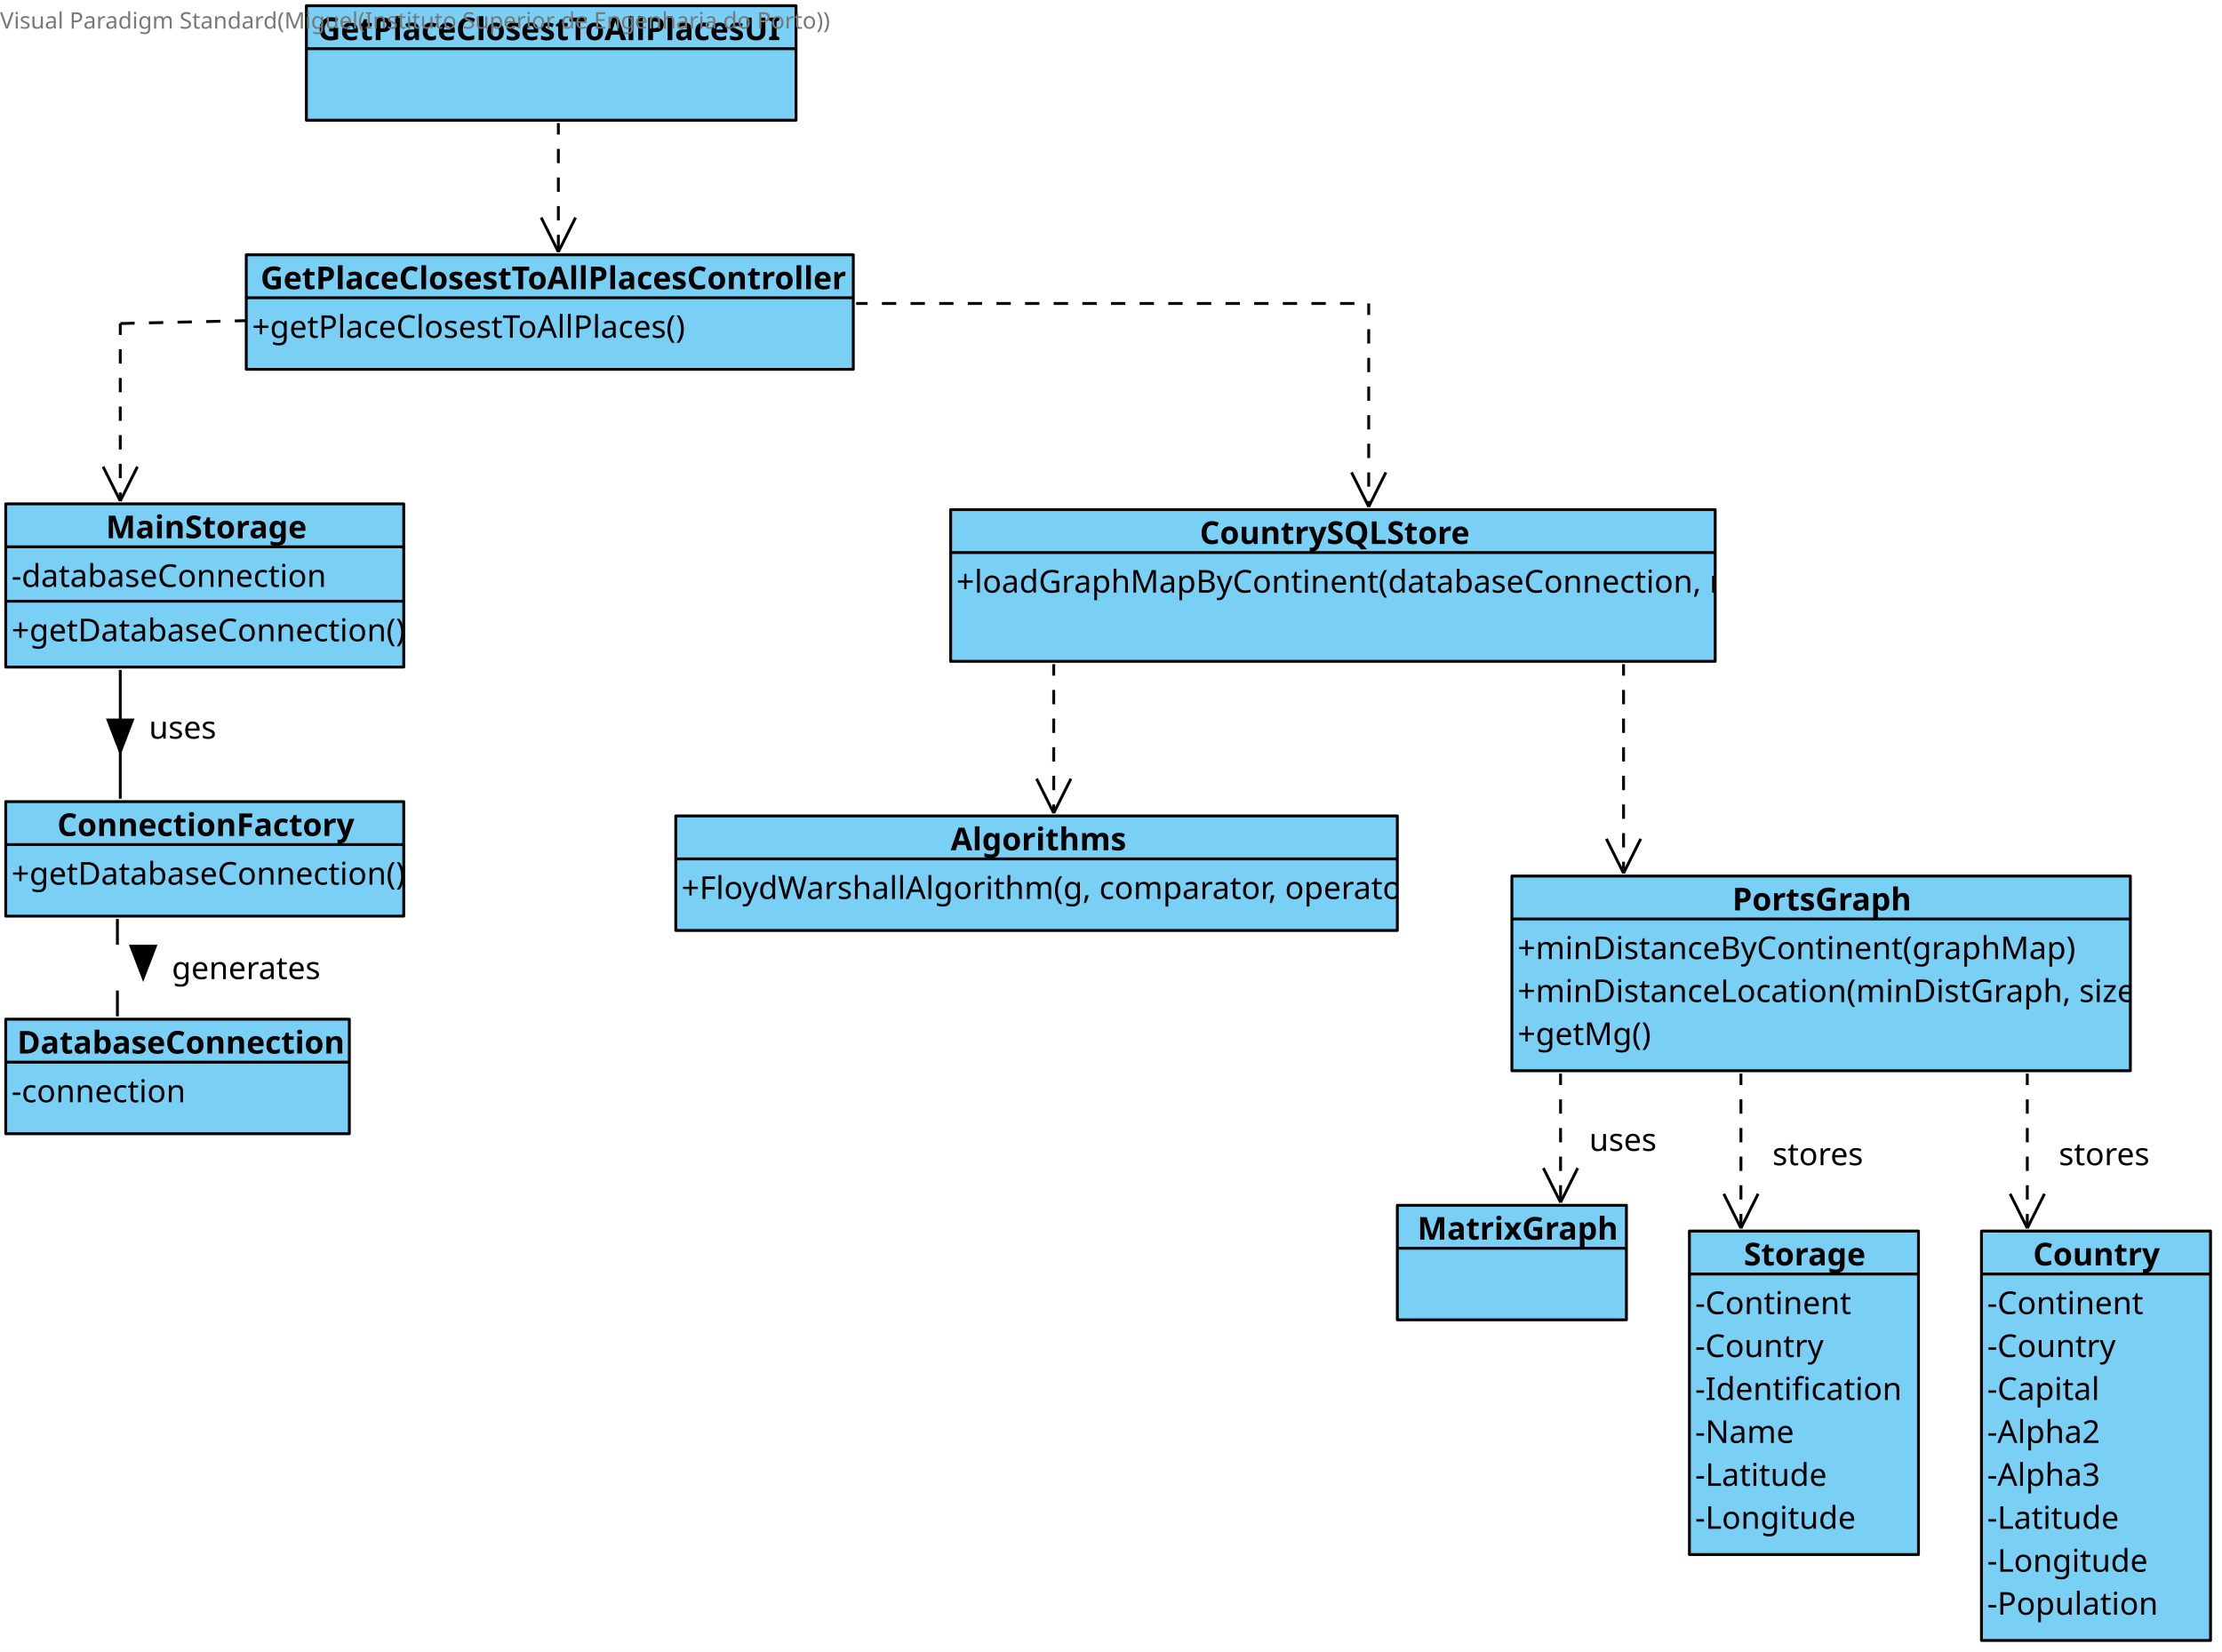
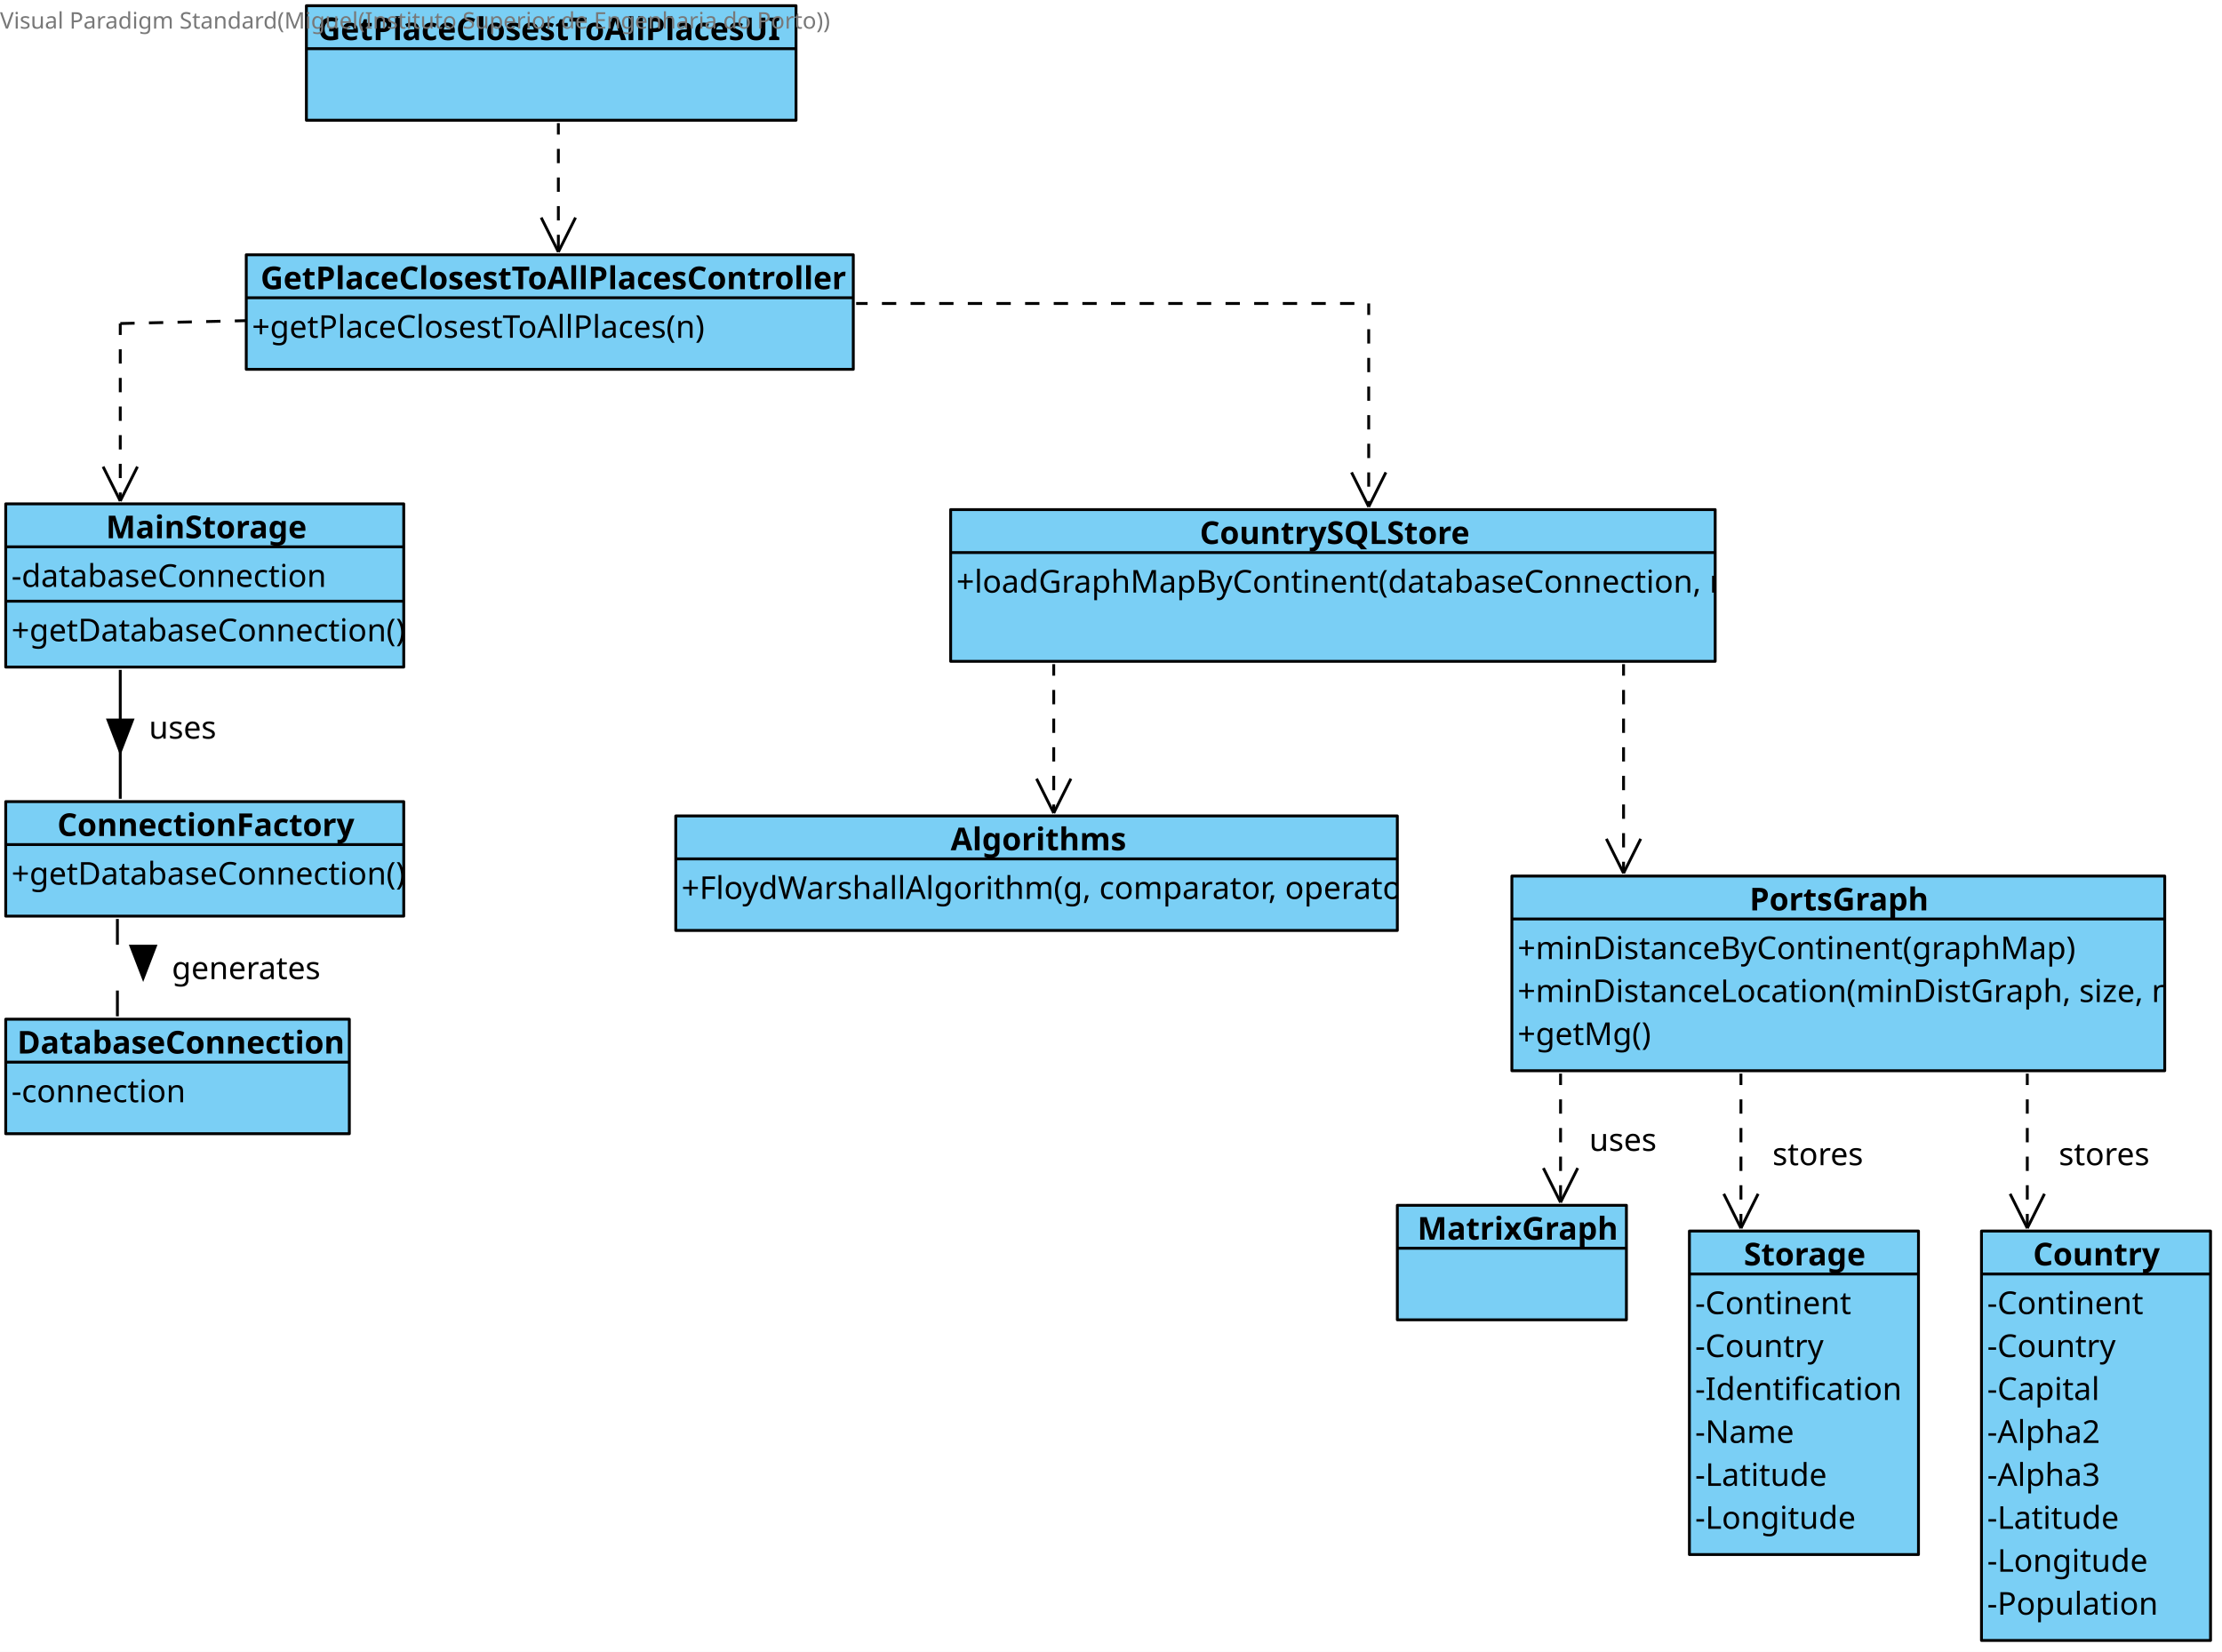
<svg xmlns="http://www.w3.org/2000/svg" fill-opacity="0" color-rendering="auto" color-interpolation="auto" text-rendering="auto" stroke="rgb(0,0,0)" stroke-linecap="square" width="776" stroke-miterlimit="10" shape-rendering="auto" stroke-opacity="0" fill="rgb(0,0,0)" stroke-dasharray="none" font-weight="normal" stroke-width="1" height="577" font-family="'Dialog'" font-style="normal" stroke-linejoin="miter" font-size="12px" stroke-dashoffset="0" image-rendering="auto">
  <defs id="genericDefs" />
  <g>
    <defs id="defs1">
      <clipPath clipPathUnits="userSpaceOnUse" id="clipPath1">
        <path d="M-7 -7 L182 -7 L182 51 L-7 51 L-7 -7 Z" />
      </clipPath>
      <clipPath clipPathUnits="userSpaceOnUse" id="clipPath2">
        <path d="M0 0 L0 25 L171 25 L171 0 Z" />
      </clipPath>
      <clipPath clipPathUnits="userSpaceOnUse" id="clipPath3">
        <path d="M0 0 L0 15 L171 15 L171 0 Z" />
      </clipPath>
      <clipPath clipPathUnits="userSpaceOnUse" id="clipPath4">
        <path d="M-7 -7 L223 -7 L223 51 L-7 51 L-7 -7 Z" />
      </clipPath>
      <clipPath clipPathUnits="userSpaceOnUse" id="clipPath5">
        <path d="M0 0 L0 25 L212 25 L212 0 Z" />
      </clipPath>
      <clipPath clipPathUnits="userSpaceOnUse" id="clipPath6">
        <path d="M0 0 L0 15 L212 15 L212 0 Z" />
      </clipPath>
      <clipPath clipPathUnits="userSpaceOnUse" id="clipPath7">
        <path d="M-7 -7 L150 -7 L150 68 L-7 68 L-7 -7 Z" />
      </clipPath>
      <clipPath clipPathUnits="userSpaceOnUse" id="clipPath8">
        <path d="M0 0 L0 42 L139 42 L139 0 Z" />
      </clipPath>
      <clipPath clipPathUnits="userSpaceOnUse" id="clipPath9">
        <path d="M0 0 L0 15 L139 15 L139 0 Z" />
      </clipPath>
      <clipPath clipPathUnits="userSpaceOnUse" id="clipPath10">
-         <path d="M-7 -7 L227 -7 L227 79 L-7 79 L-7 -7 Z" />
+         <path d="M-7 -7 L239 -7 L239 79 L-7 79 L-7 -7 Z" />
      </clipPath>
      <clipPath clipPathUnits="userSpaceOnUse" id="clipPath11">
-         <path d="M0 0 L0 53 L216 53 L216 0 Z" />
+         <path d="M0 0 L0 53 L228 53 L228 0 Z" />
      </clipPath>
      <clipPath clipPathUnits="userSpaceOnUse" id="clipPath12">
-         <path d="M0 0 L0 15 L216 15 L216 0 Z" />
+         <path d="M0 0 L0 15 L228 15 L228 0 Z" />
      </clipPath>
      <clipPath clipPathUnits="userSpaceOnUse" id="clipPath13">
        <path d="M-7 -7 L91 -7 L91 51 L-7 51 L-7 -7 Z" />
      </clipPath>
      <clipPath clipPathUnits="userSpaceOnUse" id="clipPath14">
        <path d="M0 0 L0 25 L80 25 L80 0 Z" />
      </clipPath>
      <clipPath clipPathUnits="userSpaceOnUse" id="clipPath15">
        <path d="M0 0 L0 15 L80 15 L80 0 Z" />
      </clipPath>
      <clipPath clipPathUnits="userSpaceOnUse" id="clipPath16">
        <path d="M-7 -7 L278 -7 L278 64 L-7 64 L-7 -7 Z" />
      </clipPath>
      <clipPath clipPathUnits="userSpaceOnUse" id="clipPath17">
        <path d="M0 0 L0 38 L267 38 L267 0 Z" />
      </clipPath>
      <clipPath clipPathUnits="userSpaceOnUse" id="clipPath18">
        <path d="M0 0 L0 15 L267 15 L267 0 Z" />
      </clipPath>
      <clipPath clipPathUnits="userSpaceOnUse" id="clipPath19">
        <path d="M-7 -7 L131 -7 L131 51 L-7 51 L-7 -7 Z" />
      </clipPath>
      <clipPath clipPathUnits="userSpaceOnUse" id="clipPath20">
+         <path d="M0 0 L0 25 L120 25 L120 0 Z" />
+       </clipPath>
+       <clipPath clipPathUnits="userSpaceOnUse" id="clipPath21">
        <path d="M0 0 L0 15 L120 15 L120 0 Z" />
-       </clipPath>
-       <clipPath clipPathUnits="userSpaceOnUse" id="clipPath21">
-         <path d="M0 0 L0 25 L120 25 L120 0 Z" />
      </clipPath>
      <clipPath clipPathUnits="userSpaceOnUse" id="clipPath22">
        <path d="M-7 -7 L263 -7 L263 51 L-7 51 L-7 -7 Z" />
      </clipPath>
      <clipPath clipPathUnits="userSpaceOnUse" id="clipPath23">
        <path d="M0 0 L0 25 L252 25 L252 0 Z" />
      </clipPath>
      <clipPath clipPathUnits="userSpaceOnUse" id="clipPath24">
        <path d="M0 0 L0 15 L252 15 L252 0 Z" />
      </clipPath>
      <clipPath clipPathUnits="userSpaceOnUse" id="clipPath25">
        <path d="M-7 -7 L91 -7 L91 124 L-7 124 L-7 -7 Z" />
      </clipPath>
      <clipPath clipPathUnits="userSpaceOnUse" id="clipPath26">
        <path d="M0 0 L0 98 L80 98 L80 0 Z" />
      </clipPath>
      <clipPath clipPathUnits="userSpaceOnUse" id="clipPath27">
        <path d="M-7 -7 L150 -7 L150 51 L-7 51 L-7 -7 Z" />
      </clipPath>
      <clipPath clipPathUnits="userSpaceOnUse" id="clipPath28">
        <path d="M0 0 L0 25 L139 25 L139 0 Z" />
      </clipPath>
      <clipPath clipPathUnits="userSpaceOnUse" id="clipPath29">
        <path d="M-7 -7 L91 -7 L91 154 L-7 154 L-7 -7 Z" />
      </clipPath>
      <clipPath clipPathUnits="userSpaceOnUse" id="clipPath30">
        <path d="M0 0 L0 128 L80 128 L80 0 Z" />
      </clipPath>
      <clipPath clipPathUnits="userSpaceOnUse" id="clipPath31">
        <path d="M-7 -7 L55 -7 L55 55 L-7 55 L-7 -7 Z" />
      </clipPath>
      <clipPath clipPathUnits="userSpaceOnUse" id="clipPath32">
        <path d="M0 0 L0 44 L44 44 L44 0 Z" />
      </clipPath>
      <clipPath clipPathUnits="userSpaceOnUse" id="clipPath33">
        <path d="M0 0 L104 0 L104 149 L0 149 L0 0 Z" />
      </clipPath>
      <clipPath clipPathUnits="userSpaceOnUse" id="clipPath34">
        <path d="M0 0 L0 149 L104 149 L104 0 Z" />
      </clipPath>
      <clipPath clipPathUnits="userSpaceOnUse" id="clipPath35">
        <path d="M0 0 L148 0 L148 167 L0 167 L0 0 Z" />
      </clipPath>
      <clipPath clipPathUnits="userSpaceOnUse" id="clipPath36">
        <path d="M0 0 L0 167 L148 167 L148 0 Z" />
      </clipPath>
      <clipPath clipPathUnits="userSpaceOnUse" id="clipPath37">
        <path d="M0 0 L0 149 L40 149 L40 146 L104 146 L104 0 Z" />
      </clipPath>
      <clipPath clipPathUnits="userSpaceOnUse" id="clipPath38">
        <path d="M0 0 L104 0 L104 138 L0 138 L0 0 Z" />
      </clipPath>
      <clipPath clipPathUnits="userSpaceOnUse" id="clipPath39">
        <path d="M0 0 L0 138 L104 138 L104 75 L41 75 L41 59 L104 59 L104 0 Z" />
      </clipPath>
      <clipPath clipPathUnits="userSpaceOnUse" id="clipPath40">
        <path d="M0 0 L283 0 L283 175 L0 175 L0 0 Z" />
      </clipPath>
      <clipPath clipPathUnits="userSpaceOnUse" id="clipPath41">
        <path d="M0 0 L0 175 L283 175 L283 0 Z" />
      </clipPath>
      <clipPath clipPathUnits="userSpaceOnUse" id="clipPath42">
        <path d="M0 0 L104 0 L104 156 L0 156 L0 0 Z" />
      </clipPath>
      <clipPath clipPathUnits="userSpaceOnUse" id="clipPath43">
        <path d="M0 0 L0 156 L104 156 L104 0 Z" />
      </clipPath>
      <clipPath clipPathUnits="userSpaceOnUse" id="clipPath44">
        <path d="M0 0 L104 0 L104 177 L0 177 L0 0 Z" />
      </clipPath>
      <clipPath clipPathUnits="userSpaceOnUse" id="clipPath45">
        <path d="M0 0 L0 177 L104 177 L104 0 Z" />
      </clipPath>
      <clipPath clipPathUnits="userSpaceOnUse" id="clipPath46">
        <path d="M95 65 L95 80 L51 80 L51 65 ZM0 0 L0 149 L104 149 L104 0 Z" />
      </clipPath>
      <clipPath clipPathUnits="userSpaceOnUse" id="clipPath47">
        <path d="M0 0 L104 0 L104 158 L0 158 L0 0 Z" />
      </clipPath>
      <clipPath clipPathUnits="userSpaceOnUse" id="clipPath48">
        <path d="M101 70 L101 85 L51 85 L51 70 ZM0 0 L0 65 L32 65 L32 80 L0 80 L0 158 L104 158 L104 0 Z" />
      </clipPath>
      <clipPath clipPathUnits="userSpaceOnUse" id="clipPath49">
        <path d="M101 70 L101 85 L51 85 L51 70 ZM0 0 L0 70 L1 70 L1 85 L0 85 L0 158 L104 158 L104 0 Z" />
      </clipPath>
      <clipPath clipPathUnits="userSpaceOnUse" id="clipPath50">
        <path d="M-50 -15 L100 -15 L100 30 L-50 30 L-50 -15 Z" />
      </clipPath>
      <clipPath clipPathUnits="userSpaceOnUse" id="clipPath51">
        <path d="M-44 -15 L88 -15 L88 30 L-44 30 L-44 -15 Z" />
      </clipPath>
      <clipPath clipPathUnits="userSpaceOnUse" id="clipPath52">
        <path d="M-87 -16 L174 -16 L174 32 L-87 32 L-87 -16 Z" />
      </clipPath>
      <clipPath clipPathUnits="userSpaceOnUse" id="clipPath53">
        <path d="M-97 -16 L164 -16 L164 32 L-97 32 L-97 -16 Z" />
      </clipPath>
      <clipPath clipPathUnits="userSpaceOnUse" id="clipPath54">
        <path d="M-38 -16 L76 -16 L76 32 L-38 32 L-38 -16 Z" />
      </clipPath>
      <clipPath clipPathUnits="userSpaceOnUse" id="clipPath55">
        <path d="M-48 -16 L66 -16 L66 32 L-48 32 L-48 -16 Z" />
      </clipPath>
    </defs>
    <g fill="white" text-rendering="geometricPrecision" fill-opacity="1" stroke-opacity="1" stroke="white">
      <rect x="0" width="776" height="577" y="0" stroke="none" />
    </g>
    <g font-size="11px" transform="translate(107,2)" fill-opacity="1" fill="rgb(122,207,245)" text-rendering="geometricPrecision" image-rendering="optimizeQuality" font-family="sans-serif" stroke="rgb(122,207,245)" font-weight="bold" stroke-opacity="1">
      <rect x="0" width="171" height="40" y="0" clip-path="url(#clipPath1)" stroke="none" />
    </g>
    <g fill-opacity="1" text-rendering="geometricPrecision" stroke="black" stroke-linecap="butt" transform="translate(107,2)" stroke-miterlimit="0" stroke-opacity="1" fill="black" font-weight="bold" font-family="sans-serif" stroke-linejoin="round" font-size="11px" image-rendering="optimizeQuality">
      <rect fill="none" x="0" width="171" height="40" y="0" clip-path="url(#clipPath1)" />
      <line y2="15" fill="none" x1="0" clip-path="url(#clipPath1)" x2="171" y1="15" />
    </g>
    <g font-size="11px" transform="translate(107,2)" fill-opacity="1" fill="black" text-rendering="geometricPrecision" image-rendering="optimizeQuality" font-family="sans-serif" stroke="black" font-weight="bold" stroke-opacity="1">
      <text x="4" xml:space="preserve" y="12" clip-path="url(#clipPath3)" stroke="none">GetPlaceClosestToAllPlacesUI</text>
    </g>
    <g font-size="11px" transform="translate(86,89)" fill-opacity="1" fill="rgb(122,207,245)" text-rendering="geometricPrecision" image-rendering="optimizeQuality" font-family="sans-serif" stroke="rgb(122,207,245)" font-weight="bold" stroke-opacity="1">
      <rect x="0" width="212" height="40" y="0" clip-path="url(#clipPath4)" stroke="none" />
    </g>
    <g fill-opacity="1" text-rendering="geometricPrecision" stroke="black" stroke-linecap="butt" transform="translate(86,89)" stroke-miterlimit="0" stroke-opacity="1" fill="black" font-weight="bold" font-family="sans-serif" stroke-linejoin="round" font-size="11px" image-rendering="optimizeQuality">
      <rect fill="none" x="0" width="212" height="40" y="0" clip-path="url(#clipPath4)" />
      <line y2="15" fill="none" x1="0" clip-path="url(#clipPath4)" x2="212" y1="15" />
    </g>
    <g font-size="11px" transform="matrix(1,0,0,1,86,104)" fill-opacity="1" fill="black" text-rendering="geometricPrecision" image-rendering="optimizeQuality" font-family="sans-serif" stroke="black" stroke-opacity="1">
-       <text x="2" xml:space="preserve" y="14" clip-path="url(#clipPath5)" stroke="none">+getPlaceClosestToAllPlaces()</text>
+       <text x="2" xml:space="preserve" y="14" clip-path="url(#clipPath5)" stroke="none">+getPlaceClosestToAllPlaces(n)</text>
    </g>
    <g font-size="11px" transform="translate(86,89)" fill-opacity="1" fill="black" text-rendering="geometricPrecision" image-rendering="optimizeQuality" font-family="sans-serif" stroke="black" font-weight="bold" stroke-opacity="1">
      <text x="5" xml:space="preserve" y="12" clip-path="url(#clipPath6)" stroke="none">GetPlaceClosestToAllPlacesController</text>
    </g>
    <g font-size="11px" transform="translate(2,176)" fill-opacity="1" fill="rgb(122,207,245)" text-rendering="geometricPrecision" image-rendering="optimizeQuality" font-family="sans-serif" stroke="rgb(122,207,245)" font-weight="bold" stroke-opacity="1">
      <rect x="0" width="139" height="57" y="0" clip-path="url(#clipPath7)" stroke="none" />
    </g>
    <g fill-opacity="1" text-rendering="geometricPrecision" stroke="black" stroke-linecap="butt" transform="translate(2,176)" stroke-miterlimit="0" stroke-opacity="1" fill="black" font-weight="bold" font-family="sans-serif" stroke-linejoin="round" font-size="11px" image-rendering="optimizeQuality">
      <rect fill="none" x="0" width="139" height="57" y="0" clip-path="url(#clipPath7)" />
      <line y2="15" fill="none" x1="0" clip-path="url(#clipPath7)" x2="139" y1="15" />
    </g>
    <g font-size="11px" transform="matrix(1,0,0,1,2,191)" fill-opacity="1" fill="black" text-rendering="geometricPrecision" image-rendering="optimizeQuality" font-family="sans-serif" stroke="black" stroke-opacity="1">
      <text x="2" xml:space="preserve" y="14" clip-path="url(#clipPath8)" stroke="none">-databaseConnection</text>
    </g>
    <g stroke-linecap="butt" font-size="11px" transform="matrix(1,0,0,1,2,191)" fill-opacity="1" fill="black" text-rendering="geometricPrecision" image-rendering="optimizeQuality" font-family="sans-serif" stroke-linejoin="bevel" stroke="black" stroke-opacity="1" stroke-miterlimit="0">
      <line y2="19" fill="none" x1="0" clip-path="url(#clipPath8)" x2="139" y1="19" />
    </g>
    <g font-size="11px" transform="matrix(1,0,0,1,2,191)" fill-opacity="1" fill="black" text-rendering="geometricPrecision" image-rendering="optimizeQuality" font-family="sans-serif" stroke="black" stroke-opacity="1">
      <text x="2" xml:space="preserve" y="33" clip-path="url(#clipPath8)" stroke="none">+getDatabaseConnection()</text>
    </g>
    <g font-size="11px" transform="translate(2,176)" fill-opacity="1" fill="black" text-rendering="geometricPrecision" image-rendering="optimizeQuality" font-family="sans-serif" stroke="black" font-weight="bold" stroke-opacity="1">
      <text x="35" xml:space="preserve" y="12" clip-path="url(#clipPath9)" stroke="none">MainStorage</text>
    </g>
    <g font-size="11px" transform="translate(528,306)" fill-opacity="1" fill="rgb(122,207,245)" text-rendering="geometricPrecision" image-rendering="optimizeQuality" font-family="sans-serif" stroke="rgb(122,207,245)" font-weight="bold" stroke-opacity="1">
-       <rect x="0" width="216" height="68" y="0" clip-path="url(#clipPath10)" stroke="none" />
+       <rect x="0" width="228" height="68" y="0" clip-path="url(#clipPath10)" stroke="none" />
    </g>
    <g fill-opacity="1" text-rendering="geometricPrecision" stroke="black" stroke-linecap="butt" transform="translate(528,306)" stroke-miterlimit="0" stroke-opacity="1" fill="black" font-weight="bold" font-family="sans-serif" stroke-linejoin="round" font-size="11px" image-rendering="optimizeQuality">
-       <rect fill="none" x="0" width="216" height="68" y="0" clip-path="url(#clipPath10)" />
-       <line y2="15" fill="none" x1="0" clip-path="url(#clipPath10)" x2="216" y1="15" />
+       <rect fill="none" x="0" width="228" height="68" y="0" clip-path="url(#clipPath10)" />
+       <line y2="15" fill="none" x1="0" clip-path="url(#clipPath10)" x2="228" y1="15" />
    </g>
    <g font-size="11px" transform="matrix(1,0,0,1,528,321)" fill-opacity="1" fill="black" text-rendering="geometricPrecision" image-rendering="optimizeQuality" font-family="sans-serif" stroke="black" stroke-opacity="1">
      <text x="2" xml:space="preserve" y="14" clip-path="url(#clipPath11)" stroke="none">+minDistanceByContinent(graphMap)</text>
    </g>
    <g font-size="11px" transform="matrix(1,0,0,1,528,321)" fill-opacity="1" fill="black" text-rendering="geometricPrecision" image-rendering="optimizeQuality" font-family="sans-serif" stroke="black" stroke-opacity="1">
-       <text x="2" xml:space="preserve" y="29" clip-path="url(#clipPath11)" stroke="none">+minDistanceLocation(minDistGraph, size)</text>
+       <text x="2" xml:space="preserve" y="29" clip-path="url(#clipPath11)" stroke="none">+minDistanceLocation(minDistGraph, size, n)</text>
    </g>
    <g font-size="11px" transform="matrix(1,0,0,1,528,321)" fill-opacity="1" fill="black" text-rendering="geometricPrecision" image-rendering="optimizeQuality" font-family="sans-serif" stroke="black" stroke-opacity="1">
      <text x="2" xml:space="preserve" y="44" clip-path="url(#clipPath11)" stroke="none">+getMg()</text>
    </g>
    <g font-size="11px" transform="translate(528,306)" fill-opacity="1" fill="black" text-rendering="geometricPrecision" image-rendering="optimizeQuality" font-family="sans-serif" stroke="black" font-weight="bold" stroke-opacity="1">
-       <text x="77" xml:space="preserve" y="12" clip-path="url(#clipPath12)" stroke="none">PortsGraph</text>
+       <text x="83" xml:space="preserve" y="12" clip-path="url(#clipPath12)" stroke="none">PortsGraph</text>
    </g>
    <g font-size="11px" transform="translate(488,421)" fill-opacity="1" fill="rgb(122,207,245)" text-rendering="geometricPrecision" image-rendering="optimizeQuality" font-family="sans-serif" stroke="rgb(122,207,245)" font-weight="bold" stroke-opacity="1">
      <rect x="0" width="80" height="40" y="0" clip-path="url(#clipPath13)" stroke="none" />
    </g>
    <g fill-opacity="1" text-rendering="geometricPrecision" stroke="black" stroke-linecap="butt" transform="translate(488,421)" stroke-miterlimit="0" stroke-opacity="1" fill="black" font-weight="bold" font-family="sans-serif" stroke-linejoin="round" font-size="11px" image-rendering="optimizeQuality">
      <rect fill="none" x="0" width="80" height="40" y="0" clip-path="url(#clipPath13)" />
      <line y2="15" fill="none" x1="0" clip-path="url(#clipPath13)" x2="80" y1="15" />
    </g>
    <g font-size="11px" transform="translate(488,421)" fill-opacity="1" fill="black" text-rendering="geometricPrecision" image-rendering="optimizeQuality" font-family="sans-serif" stroke="black" font-weight="bold" stroke-opacity="1">
      <text x="7" xml:space="preserve" y="12" clip-path="url(#clipPath15)" stroke="none">MatrixGraph</text>
    </g>
    <g font-size="11px" transform="translate(332,178)" fill-opacity="1" fill="rgb(122,207,245)" text-rendering="geometricPrecision" image-rendering="optimizeQuality" font-family="sans-serif" stroke="rgb(122,207,245)" font-weight="bold" stroke-opacity="1">
      <rect x="0" width="267" height="53" y="0" clip-path="url(#clipPath16)" stroke="none" />
    </g>
    <g fill-opacity="1" text-rendering="geometricPrecision" stroke="black" stroke-linecap="butt" transform="translate(332,178)" stroke-miterlimit="0" stroke-opacity="1" fill="black" font-weight="bold" font-family="sans-serif" stroke-linejoin="round" font-size="11px" image-rendering="optimizeQuality">
      <rect fill="none" x="0" width="267" height="53" y="0" clip-path="url(#clipPath16)" />
      <line y2="15" fill="none" x1="0" clip-path="url(#clipPath16)" x2="267" y1="15" />
    </g>
    <g font-size="11px" transform="matrix(1,0,0,1,332,193)" fill-opacity="1" fill="black" text-rendering="geometricPrecision" image-rendering="optimizeQuality" font-family="sans-serif" stroke="black" stroke-opacity="1">
      <text x="2" xml:space="preserve" y="14" clip-path="url(#clipPath17)" stroke="none">+loadGraphMapByContinent(databaseConnection, n)</text>
    </g>
    <g font-size="11px" transform="translate(332,178)" fill-opacity="1" fill="black" text-rendering="geometricPrecision" image-rendering="optimizeQuality" font-family="sans-serif" stroke="black" font-weight="bold" stroke-opacity="1">
      <text x="87" xml:space="preserve" y="12" clip-path="url(#clipPath18)" stroke="none">CountrySQLStore</text>
    </g>
    <g font-size="11px" transform="translate(2,356)" fill-opacity="1" fill="rgb(122,207,245)" text-rendering="geometricPrecision" image-rendering="optimizeQuality" font-family="sans-serif" stroke="rgb(122,207,245)" font-weight="bold" stroke-opacity="1">
      <rect x="0" width="120" height="40" y="0" clip-path="url(#clipPath19)" stroke="none" />
    </g>
    <g fill-opacity="1" text-rendering="geometricPrecision" stroke="black" stroke-linecap="butt" transform="translate(2,356)" stroke-miterlimit="0" stroke-opacity="1" fill="black" font-weight="bold" font-family="sans-serif" stroke-linejoin="round" font-size="11px" image-rendering="optimizeQuality">
      <rect fill="none" x="0" width="120" height="40" y="0" clip-path="url(#clipPath19)" />
      <line y2="15" fill="none" x1="0" clip-path="url(#clipPath19)" x2="120" y1="15" />
    </g>
+     <g font-size="11px" transform="matrix(1,0,0,1,2,371)" fill-opacity="1" fill="black" text-rendering="geometricPrecision" image-rendering="optimizeQuality" font-family="sans-serif" stroke="black" stroke-opacity="1">
+       <text x="2" xml:space="preserve" y="14" clip-path="url(#clipPath20)" stroke="none">-connection</text>
+     </g>
    <g font-size="11px" transform="translate(2,356)" fill-opacity="1" fill="black" text-rendering="geometricPrecision" image-rendering="optimizeQuality" font-family="sans-serif" stroke="black" font-weight="bold" stroke-opacity="1">
-       <text x="4" xml:space="preserve" y="12" clip-path="url(#clipPath20)" stroke="none">DatabaseConnection</text>
-     </g>
-     <g font-size="11px" transform="matrix(1,0,0,1,2,371)" fill-opacity="1" fill="black" text-rendering="geometricPrecision" image-rendering="optimizeQuality" font-family="sans-serif" stroke="black" stroke-opacity="1">
-       <text x="2" xml:space="preserve" y="14" clip-path="url(#clipPath21)" stroke="none">-connection</text>
+       <text x="4" xml:space="preserve" y="12" clip-path="url(#clipPath21)" stroke="none">DatabaseConnection</text>
    </g>
    <g font-size="11px" transform="translate(236,285)" fill-opacity="1" fill="rgb(122,207,245)" text-rendering="geometricPrecision" image-rendering="optimizeQuality" font-family="sans-serif" stroke="rgb(122,207,245)" font-weight="bold" stroke-opacity="1">
      <rect x="0" width="252" height="40" y="0" clip-path="url(#clipPath22)" stroke="none" />
    </g>
    <g fill-opacity="1" text-rendering="geometricPrecision" stroke="black" stroke-linecap="butt" transform="translate(236,285)" stroke-miterlimit="0" stroke-opacity="1" fill="black" font-weight="bold" font-family="sans-serif" stroke-linejoin="round" font-size="11px" image-rendering="optimizeQuality">
      <rect fill="none" x="0" width="252" height="40" y="0" clip-path="url(#clipPath22)" />
      <line y2="15" fill="none" x1="0" clip-path="url(#clipPath22)" x2="252" y1="15" />
    </g>
    <g font-size="11px" transform="matrix(1,0,0,1,236,300)" fill-opacity="1" fill="black" text-rendering="geometricPrecision" image-rendering="optimizeQuality" font-family="sans-serif" stroke="black" stroke-opacity="1">
      <text x="2" xml:space="preserve" y="14" clip-path="url(#clipPath23)" stroke="none">+FloydWarshallAlgorithm(g, comparator, operator)</text>
    </g>
    <g font-size="11px" transform="translate(236,285)" fill-opacity="1" fill="black" text-rendering="geometricPrecision" image-rendering="optimizeQuality" font-family="sans-serif" stroke="black" font-weight="bold" stroke-opacity="1">
      <text x="96" xml:space="preserve" y="12" clip-path="url(#clipPath24)" stroke="none">Algorithms</text>
    </g>
    <g font-size="11px" transform="translate(590,430)" fill-opacity="1" fill="rgb(122,207,245)" text-rendering="geometricPrecision" image-rendering="optimizeQuality" font-family="sans-serif" stroke="rgb(122,207,245)" font-weight="bold" stroke-opacity="1">
      <rect x="0" width="80" height="113" y="0" clip-path="url(#clipPath25)" stroke="none" />
    </g>
    <g fill-opacity="1" text-rendering="geometricPrecision" stroke="black" stroke-linecap="butt" transform="translate(590,430)" stroke-miterlimit="0" stroke-opacity="1" fill="black" font-weight="bold" font-family="sans-serif" stroke-linejoin="round" font-size="11px" image-rendering="optimizeQuality">
      <rect fill="none" x="0" width="80" height="113" y="0" clip-path="url(#clipPath25)" />
      <line y2="15" fill="none" x1="0" clip-path="url(#clipPath25)" x2="80" y1="15" />
    </g>
    <g font-size="11px" transform="matrix(1,0,0,1,590,445)" fill-opacity="1" fill="black" text-rendering="geometricPrecision" image-rendering="optimizeQuality" font-family="sans-serif" stroke="black" stroke-opacity="1">
      <text x="2" xml:space="preserve" y="14" clip-path="url(#clipPath26)" stroke="none">-Continent</text>
    </g>
    <g font-size="11px" transform="matrix(1,0,0,1,590,445)" fill-opacity="1" fill="black" text-rendering="geometricPrecision" image-rendering="optimizeQuality" font-family="sans-serif" stroke="black" stroke-opacity="1">
      <text x="2" xml:space="preserve" y="29" clip-path="url(#clipPath26)" stroke="none">-Country</text>
    </g>
    <g font-size="11px" transform="matrix(1,0,0,1,590,445)" fill-opacity="1" fill="black" text-rendering="geometricPrecision" image-rendering="optimizeQuality" font-family="sans-serif" stroke="black" stroke-opacity="1">
      <text x="2" xml:space="preserve" y="44" clip-path="url(#clipPath26)" stroke="none">-Identification</text>
    </g>
    <g font-size="11px" transform="matrix(1,0,0,1,590,445)" fill-opacity="1" fill="black" text-rendering="geometricPrecision" image-rendering="optimizeQuality" font-family="sans-serif" stroke="black" stroke-opacity="1">
      <text x="2" xml:space="preserve" y="59" clip-path="url(#clipPath26)" stroke="none">-Name</text>
    </g>
    <g font-size="11px" transform="matrix(1,0,0,1,590,445)" fill-opacity="1" fill="black" text-rendering="geometricPrecision" image-rendering="optimizeQuality" font-family="sans-serif" stroke="black" stroke-opacity="1">
      <text x="2" xml:space="preserve" y="74" clip-path="url(#clipPath26)" stroke="none">-Latitude</text>
    </g>
    <g font-size="11px" transform="matrix(1,0,0,1,590,445)" fill-opacity="1" fill="black" text-rendering="geometricPrecision" image-rendering="optimizeQuality" font-family="sans-serif" stroke="black" stroke-opacity="1">
      <text x="2" xml:space="preserve" y="89" clip-path="url(#clipPath26)" stroke="none">-Longitude</text>
    </g>
    <g font-size="11px" transform="translate(590,430)" fill-opacity="1" fill="black" text-rendering="geometricPrecision" image-rendering="optimizeQuality" font-family="sans-serif" stroke="black" font-weight="bold" stroke-opacity="1">
      <text x="19" xml:space="preserve" y="12" clip-path="url(#clipPath15)" stroke="none">Storage</text>
    </g>
    <g font-size="11px" transform="translate(2,280)" fill-opacity="1" fill="rgb(122,207,245)" text-rendering="geometricPrecision" image-rendering="optimizeQuality" font-family="sans-serif" stroke="rgb(122,207,245)" font-weight="bold" stroke-opacity="1">
      <rect x="0" width="139" height="40" y="0" clip-path="url(#clipPath27)" stroke="none" />
    </g>
    <g fill-opacity="1" text-rendering="geometricPrecision" stroke="black" stroke-linecap="butt" transform="translate(2,280)" stroke-miterlimit="0" stroke-opacity="1" fill="black" font-weight="bold" font-family="sans-serif" stroke-linejoin="round" font-size="11px" image-rendering="optimizeQuality">
      <rect fill="none" x="0" width="139" height="40" y="0" clip-path="url(#clipPath27)" />
      <line y2="15" fill="none" x1="0" clip-path="url(#clipPath27)" x2="139" y1="15" />
    </g>
    <g font-size="11px" transform="matrix(1,0,0,1,2,295)" fill-opacity="1" fill="black" text-rendering="geometricPrecision" image-rendering="optimizeQuality" font-family="sans-serif" stroke="black" stroke-opacity="1">
      <text x="2" xml:space="preserve" y="14" clip-path="url(#clipPath28)" stroke="none">+getDatabaseConnection()</text>
    </g>
    <g font-size="11px" transform="translate(2,280)" fill-opacity="1" fill="black" text-rendering="geometricPrecision" image-rendering="optimizeQuality" font-family="sans-serif" stroke="black" font-weight="bold" stroke-opacity="1">
      <text x="18" xml:space="preserve" y="12" clip-path="url(#clipPath9)" stroke="none">ConnectionFactory</text>
    </g>
    <g font-size="11px" transform="translate(692,430)" fill-opacity="1" fill="rgb(122,207,245)" text-rendering="geometricPrecision" image-rendering="optimizeQuality" font-family="sans-serif" stroke="rgb(122,207,245)" font-weight="bold" stroke-opacity="1">
      <rect x="0" width="80" height="143" y="0" clip-path="url(#clipPath29)" stroke="none" />
    </g>
    <g fill-opacity="1" text-rendering="geometricPrecision" stroke="black" stroke-linecap="butt" transform="translate(692,430)" stroke-miterlimit="0" stroke-opacity="1" fill="black" font-weight="bold" font-family="sans-serif" stroke-linejoin="round" font-size="11px" image-rendering="optimizeQuality">
      <rect fill="none" x="0" width="80" height="143" y="0" clip-path="url(#clipPath29)" />
      <line y2="15" fill="none" x1="0" clip-path="url(#clipPath29)" x2="80" y1="15" />
    </g>
    <g font-size="11px" transform="matrix(1,0,0,1,692,445)" fill-opacity="1" fill="black" text-rendering="geometricPrecision" image-rendering="optimizeQuality" font-family="sans-serif" stroke="black" stroke-opacity="1">
      <text x="2" xml:space="preserve" y="14" clip-path="url(#clipPath30)" stroke="none">-Continent</text>
    </g>
    <g font-size="11px" transform="matrix(1,0,0,1,692,445)" fill-opacity="1" fill="black" text-rendering="geometricPrecision" image-rendering="optimizeQuality" font-family="sans-serif" stroke="black" stroke-opacity="1">
      <text x="2" xml:space="preserve" y="29" clip-path="url(#clipPath30)" stroke="none">-Country</text>
    </g>
    <g font-size="11px" transform="matrix(1,0,0,1,692,445)" fill-opacity="1" fill="black" text-rendering="geometricPrecision" image-rendering="optimizeQuality" font-family="sans-serif" stroke="black" stroke-opacity="1">
      <text x="2" xml:space="preserve" y="44" clip-path="url(#clipPath30)" stroke="none">-Capital</text>
    </g>
    <g font-size="11px" transform="matrix(1,0,0,1,692,445)" fill-opacity="1" fill="black" text-rendering="geometricPrecision" image-rendering="optimizeQuality" font-family="sans-serif" stroke="black" stroke-opacity="1">
      <text x="2" xml:space="preserve" y="59" clip-path="url(#clipPath30)" stroke="none">-Alpha2</text>
    </g>
    <g font-size="11px" transform="matrix(1,0,0,1,692,445)" fill-opacity="1" fill="black" text-rendering="geometricPrecision" image-rendering="optimizeQuality" font-family="sans-serif" stroke="black" stroke-opacity="1">
      <text x="2" xml:space="preserve" y="74" clip-path="url(#clipPath30)" stroke="none">-Alpha3</text>
    </g>
    <g font-size="11px" transform="matrix(1,0,0,1,692,445)" fill-opacity="1" fill="black" text-rendering="geometricPrecision" image-rendering="optimizeQuality" font-family="sans-serif" stroke="black" stroke-opacity="1">
      <text x="2" xml:space="preserve" y="89" clip-path="url(#clipPath30)" stroke="none">-Latitude</text>
    </g>
    <g font-size="11px" transform="matrix(1,0,0,1,692,445)" fill-opacity="1" fill="black" text-rendering="geometricPrecision" image-rendering="optimizeQuality" font-family="sans-serif" stroke="black" stroke-opacity="1">
      <text x="2" xml:space="preserve" y="104" clip-path="url(#clipPath30)" stroke="none">-Longitude</text>
    </g>
    <g font-size="11px" transform="matrix(1,0,0,1,692,445)" fill-opacity="1" fill="black" text-rendering="geometricPrecision" image-rendering="optimizeQuality" font-family="sans-serif" stroke="black" stroke-opacity="1">
      <text x="2" xml:space="preserve" y="119" clip-path="url(#clipPath30)" stroke="none">-Population</text>
    </g>
    <g font-size="11px" transform="translate(692,430)" fill-opacity="1" fill="black" text-rendering="geometricPrecision" image-rendering="optimizeQuality" font-family="sans-serif" stroke="black" font-weight="bold" stroke-opacity="1">
      <text x="18" xml:space="preserve" y="12" clip-path="url(#clipPath15)" stroke="none">Country</text>
    </g>
    <g font-size="11px" transform="translate(42,232)" fill-opacity="1" fill="black" text-rendering="geometricPrecision" image-rendering="optimizeQuality" font-family="sans-serif" stroke="black" stroke-opacity="1">
      <text x="10" xml:space="preserve" y="26" clip-path="url(#clipPath32)" stroke="none">uses</text>
    </g>
    <g fill-opacity="1" text-rendering="geometricPrecision" stroke="black" stroke-linecap="butt" transform="translate(145,-7)" stroke-opacity="1" fill="black" stroke-dasharray="5" font-family="sans-serif" stroke-linejoin="round" font-size="11px" stroke-dashoffset="1" image-rendering="optimizeQuality">
      <line y2="95" fill="none" x1="50" clip-path="url(#clipPath34)" x2="50" y1="50" />
      <line clip-path="url(#clipPath34)" stroke-dashoffset="0" fill="none" x1="50" x2="56" y1="95" y2="83" stroke-dasharray="none" />
      <line clip-path="url(#clipPath34)" stroke-dashoffset="0" fill="none" x1="50" x2="44" y1="95" y2="83" stroke-dasharray="none" />
    </g>
    <g fill-opacity="1" text-rendering="geometricPrecision" stroke="black" stroke-linecap="butt" transform="translate(-8,62)" stroke-opacity="1" fill="black" stroke-dasharray="5" font-family="sans-serif" stroke-linejoin="round" font-size="11px" stroke-dashoffset="1" image-rendering="optimizeQuality">
      <line y2="51" fill="none" x1="94" clip-path="url(#clipPath36)" x2="50" y1="50" />
      <line y2="113" fill="none" x1="50" clip-path="url(#clipPath36)" x2="50" y1="51" />
      <line clip-path="url(#clipPath36)" stroke-dashoffset="0" fill="none" x1="50" x2="56" y1="113" y2="101" stroke-dasharray="none" />
      <line clip-path="url(#clipPath36)" stroke-dashoffset="0" fill="none" x1="50" x2="44" y1="113" y2="101" stroke-dasharray="none" />
    </g>
    <g stroke-linecap="butt" font-size="11px" transform="translate(-8,184)" fill-opacity="1" fill="black" text-rendering="geometricPrecision" image-rendering="optimizeQuality" font-family="sans-serif" stroke-linejoin="round" stroke="black" stroke-opacity="1">
      <line y2="95" fill="none" x1="50" clip-path="url(#clipPath37)" x2="50" y1="50" />
    </g>
    <g stroke-linecap="butt" font-size="11px" transform="translate(-9,271)" fill-opacity="1" fill="black" text-rendering="geometricPrecision" image-rendering="optimizeQuality" font-family="sans-serif" stroke-linejoin="round" stroke="black" stroke-opacity="1">
      <line y2="84" fill="none" x1="50" clip-path="url(#clipPath39)" x2="50" y1="50" />
    </g>
    <g fill-opacity="1" text-rendering="geometricPrecision" stroke="black" stroke-linecap="butt" transform="translate(249,56)" stroke-opacity="1" fill="black" stroke-dasharray="5" font-family="sans-serif" stroke-linejoin="round" font-size="11px" stroke-dashoffset="1" image-rendering="optimizeQuality">
      <line y2="50" fill="none" x1="50" clip-path="url(#clipPath41)" x2="229" y1="50" />
      <line y2="121" fill="none" x1="229" clip-path="url(#clipPath41)" x2="229" y1="50" />
      <line clip-path="url(#clipPath41)" stroke-dashoffset="0" fill="none" x1="229" x2="235" y1="121" y2="109" stroke-dasharray="none" />
      <line clip-path="url(#clipPath41)" stroke-dashoffset="0" fill="none" x1="229" x2="223" y1="121" y2="109" stroke-dasharray="none" />
    </g>
    <g fill-opacity="1" text-rendering="geometricPrecision" stroke="black" stroke-linecap="butt" transform="translate(318,182)" stroke-opacity="1" fill="black" stroke-dasharray="5" font-family="sans-serif" stroke-linejoin="round" font-size="11px" stroke-dashoffset="1" image-rendering="optimizeQuality">
      <line y2="102" fill="none" x1="50" clip-path="url(#clipPath43)" x2="50" y1="50" />
      <line clip-path="url(#clipPath43)" stroke-dashoffset="0" fill="none" x1="50" x2="56" y1="102" y2="90" stroke-dasharray="none" />
      <line clip-path="url(#clipPath43)" stroke-dashoffset="0" fill="none" x1="50" x2="44" y1="102" y2="90" stroke-dasharray="none" />
    </g>
    <g fill-opacity="1" text-rendering="geometricPrecision" stroke="black" stroke-linecap="butt" transform="translate(517,182)" stroke-opacity="1" fill="black" stroke-dasharray="5" font-family="sans-serif" stroke-linejoin="round" font-size="11px" stroke-dashoffset="1" image-rendering="optimizeQuality">
      <line y2="123" fill="none" x1="50" clip-path="url(#clipPath45)" x2="50" y1="50" />
      <line clip-path="url(#clipPath45)" stroke-dashoffset="0" fill="none" x1="50" x2="56" y1="123" y2="111" stroke-dasharray="none" />
      <line clip-path="url(#clipPath45)" stroke-dashoffset="0" fill="none" x1="50" x2="44" y1="123" y2="111" stroke-dasharray="none" />
    </g>
    <g fill-opacity="1" text-rendering="geometricPrecision" stroke="black" stroke-linecap="butt" transform="translate(495,325)" stroke-opacity="1" fill="black" stroke-dasharray="5" font-family="sans-serif" stroke-linejoin="round" font-size="11px" stroke-dashoffset="1" image-rendering="optimizeQuality">
      <line y2="95" fill="none" x1="50" clip-path="url(#clipPath46)" x2="50" y1="50" />
      <line clip-path="url(#clipPath46)" stroke-dashoffset="0" fill="none" x1="50" x2="56" y1="95" y2="83" stroke-dasharray="none" />
      <line clip-path="url(#clipPath46)" stroke-dashoffset="0" fill="none" x1="50" x2="44" y1="95" y2="83" stroke-dasharray="none" />
    </g>
    <g fill-opacity="1" text-rendering="geometricPrecision" stroke="black" stroke-linecap="butt" transform="translate(558,325)" stroke-opacity="1" fill="black" stroke-dasharray="5" font-family="sans-serif" stroke-linejoin="round" font-size="11px" stroke-dashoffset="1" image-rendering="optimizeQuality">
      <line y2="104" fill="none" x1="50" clip-path="url(#clipPath48)" x2="50" y1="50" />
      <line clip-path="url(#clipPath48)" stroke-dashoffset="0" fill="none" x1="50" x2="56" y1="104" y2="92" stroke-dasharray="none" />
      <line clip-path="url(#clipPath48)" stroke-dashoffset="0" fill="none" x1="50" x2="44" y1="104" y2="92" stroke-dasharray="none" />
    </g>
    <g fill-opacity="1" text-rendering="geometricPrecision" stroke="black" stroke-linecap="butt" transform="translate(658,325)" stroke-opacity="1" fill="black" stroke-dasharray="5" font-family="sans-serif" stroke-linejoin="round" font-size="11px" stroke-dashoffset="1" image-rendering="optimizeQuality">
      <line y2="104" fill="none" x1="50" clip-path="url(#clipPath49)" x2="50" y1="50" />
      <line clip-path="url(#clipPath49)" stroke-dashoffset="0" fill="none" x1="50" x2="56" y1="104" y2="92" stroke-dasharray="none" />
      <line clip-path="url(#clipPath49)" stroke-dashoffset="0" fill="none" x1="50" x2="44" y1="104" y2="92" stroke-dasharray="none" />
    </g>
    <g font-size="11px" transform="translate(709,395)" fill-opacity="1" fill="black" text-rendering="geometricPrecision" image-rendering="optimizeQuality" font-family="sans-serif" stroke="black" stroke-opacity="1">
      <text x="10" xml:space="preserve" y="12" clip-path="url(#clipPath50)" stroke="none">stores</text>
    </g>
    <g font-size="11px" transform="translate(609,395)" fill-opacity="1" fill="black" text-rendering="geometricPrecision" image-rendering="optimizeQuality" font-family="sans-serif" stroke="black" stroke-opacity="1">
      <text x="10" xml:space="preserve" y="12" clip-path="url(#clipPath50)" stroke="none">stores</text>
    </g>
    <g font-size="11px" transform="translate(546,390)" fill-opacity="1" fill="black" text-rendering="geometricPrecision" image-rendering="optimizeQuality" font-family="sans-serif" stroke="black" stroke-opacity="1">
      <text x="9" xml:space="preserve" y="12" clip-path="url(#clipPath51)" stroke="none">uses</text>
    </g>
    <g font-size="11px" transform="translate(42,330)" fill-opacity="1" fill="black" text-rendering="geometricPrecision" image-rendering="optimizeQuality" font-family="sans-serif" stroke="black" stroke-opacity="1">
      <path d="M8 13 L3 0 L13 0 Z" stroke="none" clip-path="url(#clipPath53)" />
      <text x="28" xml:space="preserve" y="12" clip-path="url(#clipPath52)" transform="translate(-10,0)" stroke="none">generates</text>
    </g>
    <g font-size="11px" transform="translate(34,251)" fill-opacity="1" fill="black" text-rendering="geometricPrecision" image-rendering="optimizeQuality" font-family="sans-serif" stroke="black" stroke-opacity="1">
      <path d="M8 13 L3 0 L13 0 Z" stroke="none" clip-path="url(#clipPath55)" />
    </g>
    <g font-size="8px" fill-opacity="1" fill="rgb(120,120,120)" text-rendering="geometricPrecision" image-rendering="optimizeQuality" stroke="rgb(120,120,120)" stroke-opacity="1">
      <text x="0" xml:space="preserve" y="10" stroke="none">Visual Paradigm Standard(Miguel(Instituto Superior de Engenharia do Porto))</text>
    </g>
  </g>
</svg>
